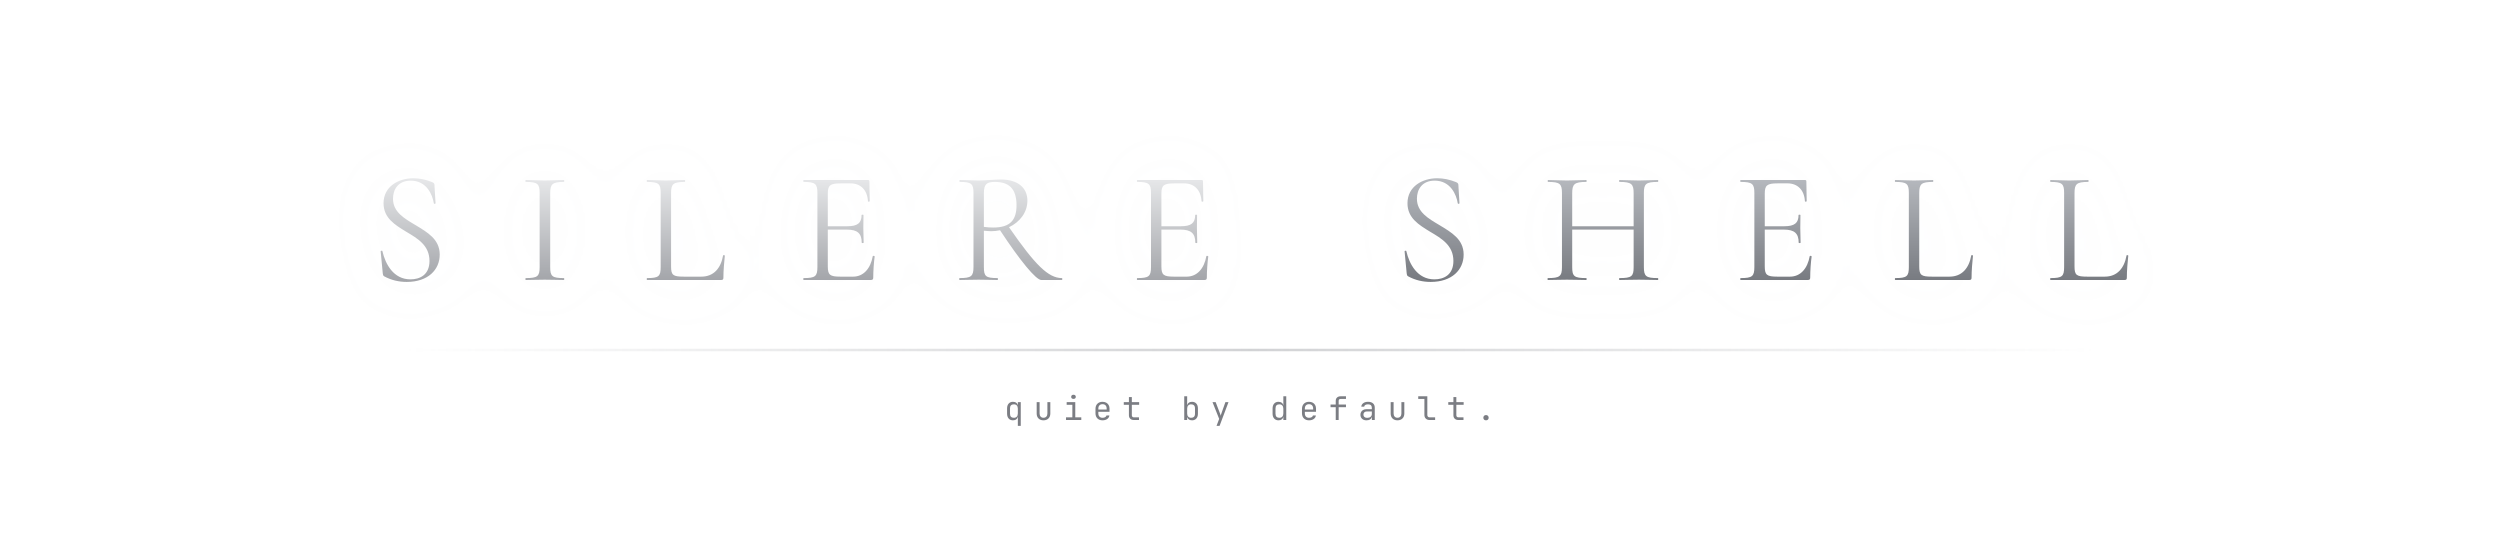
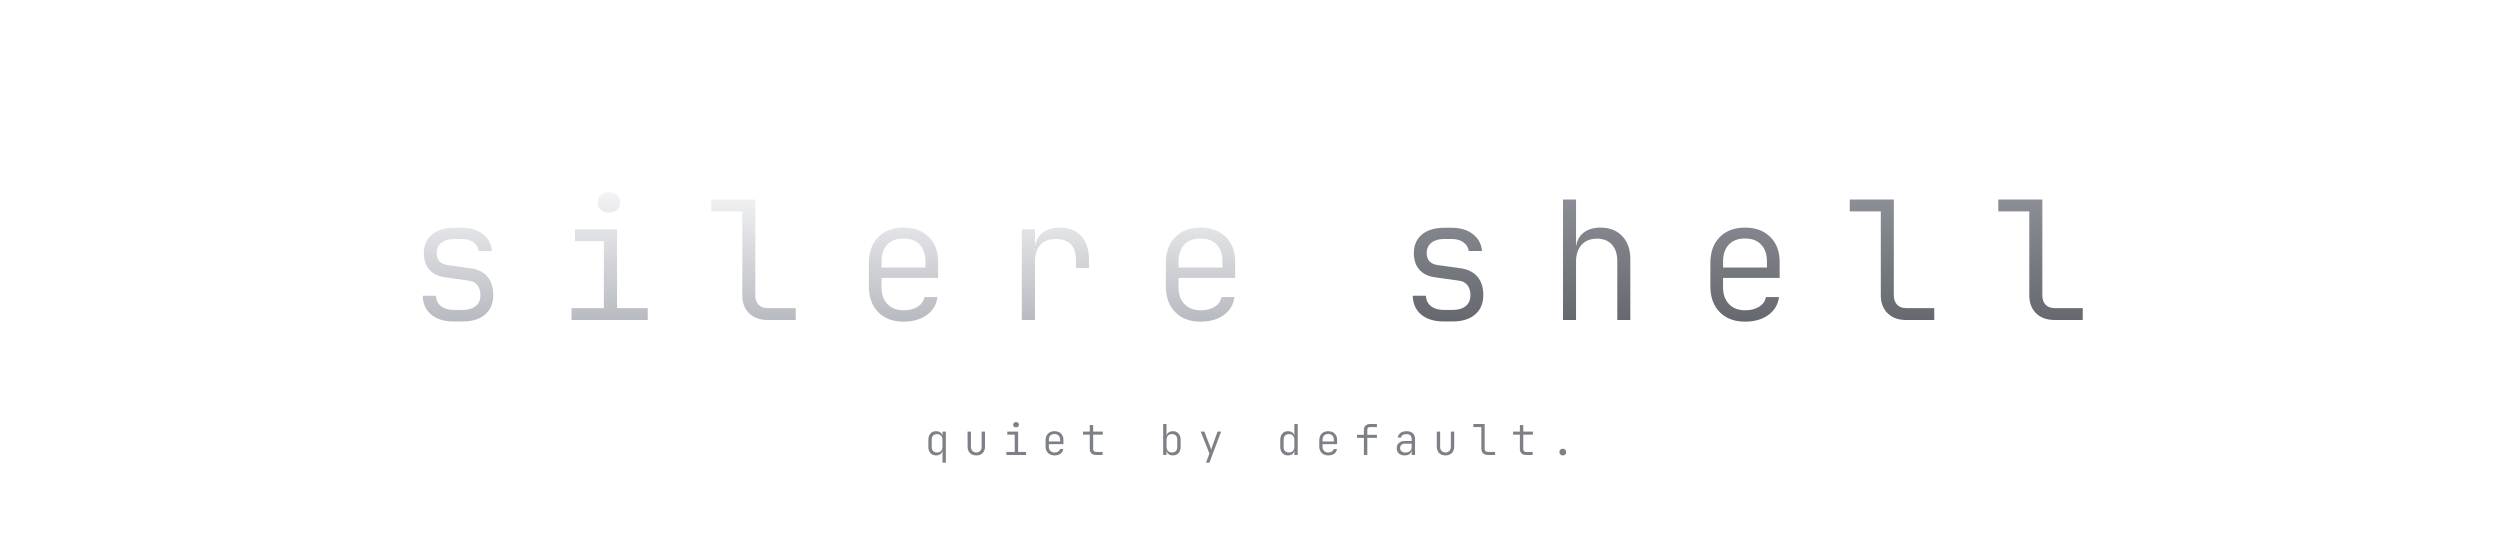
<svg xmlns="http://www.w3.org/2000/svg" width="1000" height="220" viewBox="0 0 1000 220" role="img" aria-label="silere shell — quiet by default.">
  <defs>
-     <linearGradient id="g-silere" x1="0" y1="62" x2="0" y2="118" gradientUnits="userSpaceOnUse">
-       <stop offset="0%" stop-color="#f6f7f8" />
-       <stop offset="100%" stop-color="#9a9ca1" />
+     <linearGradient id="g1" x1="0" y1="76.5" x2="0" y2="131.3" gradientUnits="userSpaceOnUse">
+       <stop offset="0" stop-color="#f3f4f6" />
+       <stop offset="1" stop-color="#b4b7bd" />
    </linearGradient>
-     <linearGradient id="g-shell" x1="0" y1="62" x2="0" y2="118" gradientUnits="userSpaceOnUse">
-       <stop offset="0%" stop-color="#c4c7cc" />
-       <stop offset="100%" stop-color="#6f7278" />
+     <linearGradient id="g2" x1="0" y1="76.5" x2="0" y2="131.3" gradientUnits="userSpaceOnUse">
+       <stop offset="0" stop-color="#8e9197" />
+       <stop offset="1" stop-color="#63666c" />
    </linearGradient>
-     <linearGradient id="g-div" x1="162" y1="0" x2="838" y2="0" gradientUnits="userSpaceOnUse">
-       <stop offset="0%" stop-color="#9a9ca1" stop-opacity="0" />
-       <stop offset="50%" stop-color="#9a9ca1" stop-opacity="0.45" />
-       <stop offset="100%" stop-color="#9a9ca1" stop-opacity="0" />
-     </linearGradient>
-     <filter id="f-bloom" x="-25%" y="-80%" width="150%" height="260%" color-interpolation-filters="sRGB">
-       <feGaussianBlur in="SourceGraphic" stdDeviation="13" />
-     </filter>
  </defs>
-   <style>
-     .backdrop { display: none; }
-     @media (prefers-color-scheme: light) {
-       .backdrop { display: block; }
-     }
-   </style>
-   <rect class="backdrop" x="116" y="46" width="768" height="140" rx="22" fill="#0e0e12" fill-opacity="0.92" />
-   <g filter="url(#f-bloom)" opacity="0.10" fill="#c4c7cc">
-     <path d="M157.2 79.488C157.2 75.776 159.248 72.256 164.304 72.256C170.64 72.256 173.008 77.888 173.52 81.28C173.584 81.664 174.224 81.6 174.224 81.28L173.776 73.92C173.776 73.472 173.52 73.088 172.816 72.832C170.32 71.808 167.696 71.296 165.328 71.296C159.44 71.296 153.424 74.56 153.424 81.28C153.424 87.232 157.968 89.92 162.448 92.672C167.12 95.424 171.792 98.176 171.792 104.384C171.792 109.952 167.952 111.744 164.176 111.744C157.392 111.744 154.128 105.6 152.976 100.48C152.912 100.16 152.208 100.224 152.272 100.608L153.104 109.312C153.168 109.888 153.232 110.272 153.68 110.528C156.624 112.128 159.632 112.768 162.704 112.768C171.216 112.768 175.888 107.904 175.888 101.824C175.888 95.68 170.96 92.928 166.224 90.048C161.68 87.36 157.2 84.8 157.2 79.488Z M220.08 77.312C220.08 73.664 220.912 72.768 225.52 72.768C225.776 72.768 225.776 72.0 225.52 72.0C223.536 72.0 220.976 72.192 217.904 72.192C215.024 72.192 212.4 72.0 210.352 72.0C210.096 72.0 210.096 72.768 210.352 72.768C215.024 72.768 215.856 73.536 215.856 77.184V106.816C215.856 110.528 215.024 111.232 210.352 111.232C210.096 111.232 210.096 112.0 210.352 112.0C212.4 112.0 215.024 111.872 217.904 111.872C220.976 111.872 223.472 112.0 225.52 112.0C225.776 112.0 225.776 111.232 225.52 111.232C220.848 111.232 220.08 110.528 220.08 106.816Z M268.432 77.248C268.432 73.6 269.264 72.768 273.872 72.768C274.128 72.768 274.128 72.0 273.872 72.0C271.888 72.0 269.264 72.192 266.32 72.192C263.504 72.192 260.88 72.0 258.832 72.0C258.64 72.0 258.64 72.768 258.832 72.768C263.504 72.768 264.272 73.536 264.272 77.184V106.816C264.272 110.528 263.504 111.232 258.832 111.232C258.64 111.232 258.64 112.0 258.832 112.0H288.4C289.168 112.0 289.36 111.744 289.36 111.04C289.36 108.288 289.68 104.64 289.936 102.272C289.936 102.016 289.232 101.952 289.232 102.208C288.336 107.264 285.52 110.656 280.528 110.656H273.552C269.2 110.656 268.432 110.08 268.432 106.56Z M349.104 102.464C348.208 107.52 345.328 110.656 341.232 110.656H336.112C331.952 110.656 331.12 109.952 331.12 106.56V91.84H338.736C343.024 91.84 344.688 93.376 344.688 97.088C344.688 97.28 345.456 97.28 345.456 97.088C345.456 94.912 345.328 93.184 345.328 91.2C345.328 89.6 345.392 88.576 345.392 86.016C345.392 85.824 344.624 85.824 344.624 86.016C344.624 89.216 343.024 90.496 338.928 90.496H331.12V77.504C331.12 74.112 332.016 73.344 336.304 73.344H340.208C344.24 73.344 346.928 75.968 347.184 80.512C347.248 80.768 347.888 80.704 347.888 80.448L347.76 72.576C347.76 72.192 347.632 72.0 347.184 72.0H321.456C321.264 72.0 321.264 72.768 321.456 72.768C326.128 72.768 326.96 73.536 326.96 77.184V106.816C326.96 110.528 326.128 111.232 321.456 111.232C321.264 111.232 321.264 112.0 321.456 112.0H348.272C349.04 112.0 349.296 111.744 349.296 111.04C349.296 108.352 349.552 104.832 349.872 102.592C349.872 102.336 349.168 102.208 349.104 102.464Z M424.784 111.232C419.344 111.232 414.096 106.048 403.6 90.88C407.952 88.832 410.96 84.928 410.96 80.256C410.96 75.2 407.248 71.808 400.4 71.808C398.032 71.808 394.064 72.192 391.44 72.192C388.624 72.192 386.0 72.0 383.952 72.0C383.696 72.0 383.696 72.768 383.952 72.768C388.624 72.768 389.392 73.536 389.392 77.184V106.816C389.392 110.528 388.496 111.232 383.824 111.232C383.632 111.232 383.632 112.0 383.824 112.0C385.936 112.0 388.624 111.872 391.44 111.872C394.448 111.872 396.88 112.0 398.992 112.0C399.248 112.0 399.248 111.232 398.992 111.232C394.256 111.232 393.552 110.528 393.552 106.816V92.288C394.384 92.352 395.6 92.48 396.432 92.48C397.648 92.48 398.864 92.352 400.016 92.096C408.144 104.448 414.416 112.0 416.528 112.0H424.784C424.976 112.0 424.976 111.232 424.784 111.232ZM393.552 77.312C393.552 73.472 394.832 72.768 397.968 72.768C403.28 72.768 406.608 75.136 406.608 82.112C406.608 87.936 404.176 91.008 397.328 91.008C396.24 91.008 394.768 90.944 393.552 90.752Z M482.544 102.464C481.648 107.52 478.768 110.656 474.672 110.656H469.552C465.392 110.656 464.56 109.952 464.56 106.56V91.84H472.176C476.464 91.84 478.128 93.376 478.128 97.088C478.128 97.28 478.896 97.28 478.896 97.088C478.896 94.912 478.768 93.184 478.768 91.2C478.768 89.6 478.832 88.576 478.832 86.016C478.832 85.824 478.064 85.824 478.064 86.016C478.064 89.216 476.464 90.496 472.368 90.496H464.56V77.504C464.56 74.112 465.456 73.344 469.744 73.344H473.648C477.68 73.344 480.368 75.968 480.624 80.512C480.688 80.768 481.328 80.704 481.328 80.448L481.2 72.576C481.2 72.192 481.072 72.0 480.624 72.0H454.896C454.704 72.0 454.704 72.768 454.896 72.768C459.568 72.768 460.4 73.536 460.4 77.184V106.816C460.4 110.528 459.568 111.232 454.896 111.232C454.704 111.232 454.704 112.0 454.896 112.0H481.712C482.48 112.0 482.736 111.744 482.736 111.04C482.736 108.352 482.992 104.832 483.312 102.592C483.312 102.336 482.608 102.208 482.544 102.464Z" />
-     <path d="M566.768 79.488C566.768 75.776 568.816 72.256 573.872 72.256C580.208 72.256 582.576 77.888 583.088 81.28C583.152 81.664 583.792 81.6 583.792 81.28L583.344 73.92C583.344 73.472 583.088 73.088 582.384 72.832C579.888 71.808 577.264 71.296 574.896 71.296C569.008 71.296 562.992 74.56 562.992 81.28C562.992 87.232 567.536 89.92 572.016 92.672C576.688 95.424 581.36 98.176 581.36 104.384C581.36 109.952 577.52 111.744 573.744 111.744C566.96 111.744 563.696 105.6 562.544 100.48C562.48 100.16 561.776 100.224 561.84 100.608L562.672 109.312C562.736 109.888 562.8 110.272 563.248 110.528C566.192 112.128 569.2 112.768 572.272 112.768C580.784 112.768 585.456 107.904 585.456 101.824C585.456 95.68 580.528 92.928 575.792 90.048C571.248 87.36 566.768 84.8 566.768 79.488Z M663.12 111.232C658.384 111.232 657.552 110.528 657.552 106.816V77.184C657.552 73.536 658.384 72.768 663.12 72.768C663.376 72.768 663.376 72.0 663.12 72.0C661.136 72.0 658.384 72.192 655.568 72.192C652.368 72.192 649.872 72.0 647.824 72.0C647.568 72.0 647.568 72.768 647.824 72.768C652.688 72.768 653.456 73.664 653.456 77.312V90.496H628.88V77.312C628.88 73.664 629.712 72.768 634.512 72.768C634.704 72.768 634.704 72.0 634.512 72.0C632.464 72.0 629.904 72.192 626.768 72.192C623.952 72.192 621.328 72.0 619.216 72.0C619.024 72.0 619.024 72.768 619.216 72.768C623.952 72.768 624.784 73.536 624.784 77.184V106.816C624.784 110.528 623.888 111.232 619.152 111.232C618.96 111.232 618.96 112.0 619.152 112.0C621.2 112.0 623.952 111.872 626.768 111.872C629.904 111.872 632.4 112.0 634.512 112.0C634.704 112.0 634.704 111.232 634.512 111.232C629.648 111.232 628.88 110.528 628.88 106.816V91.84H653.456V106.816C653.456 110.528 652.688 111.232 647.824 111.232C647.568 111.232 647.568 112.0 647.824 112.0C649.872 112.0 652.368 111.872 655.568 111.872C658.384 111.872 661.136 112.0 663.12 112.0C663.376 112.0 663.376 111.232 663.12 111.232Z M723.888 102.464C722.992 107.52 720.112 110.656 716.016 110.656H710.896C706.736 110.656 705.904 109.952 705.904 106.56V91.84H713.52C717.808 91.84 719.472 93.376 719.472 97.088C719.472 97.28 720.24 97.28 720.24 97.088C720.24 94.912 720.112 93.184 720.112 91.2C720.112 89.6 720.176 88.576 720.176 86.016C720.176 85.824 719.408 85.824 719.408 86.016C719.408 89.216 717.808 90.496 713.712 90.496H705.904V77.504C705.904 74.112 706.8 73.344 711.088 73.344H714.992C719.024 73.344 721.712 75.968 721.968 80.512C722.032 80.768 722.672 80.704 722.672 80.448L722.544 72.576C722.544 72.192 722.416 72.0 721.968 72.0H696.24C696.048 72.0 696.048 72.768 696.24 72.768C700.912 72.768 701.744 73.536 701.744 77.184V106.816C701.744 110.528 700.912 111.232 696.24 111.232C696.048 111.232 696.048 112.0 696.24 112.0H723.056C723.824 112.0 724.08 111.744 724.08 111.04C724.08 108.352 724.336 104.832 724.656 102.592C724.656 102.336 723.952 102.208 723.888 102.464Z M767.696 77.248C767.696 73.6 768.528 72.768 773.136 72.768C773.392 72.768 773.392 72.0 773.136 72.0C771.152 72.0 768.528 72.192 765.584 72.192C762.768 72.192 760.144 72.0 758.096 72.0C757.904 72.0 757.904 72.768 758.096 72.768C762.768 72.768 763.536 73.536 763.536 77.184V106.816C763.536 110.528 762.768 111.232 758.096 111.232C757.904 111.232 757.904 112.0 758.096 112.0H787.664C788.432 112.0 788.624 111.744 788.624 111.04C788.624 108.288 788.944 104.64 789.2 102.272C789.2 102.016 788.496 101.952 788.496 102.208C787.6 107.264 784.784 110.656 779.792 110.656H772.816C768.464 110.656 767.696 110.08 767.696 106.56Z M829.808 77.248C829.808 73.6 830.64 72.768 835.248 72.768C835.504 72.768 835.504 72.0 835.248 72.0C833.264 72.0 830.64 72.192 827.696 72.192C824.88 72.192 822.256 72.0 820.208 72.0C820.016 72.0 820.016 72.768 820.208 72.768C824.88 72.768 825.648 73.536 825.648 77.184V106.816C825.648 110.528 824.88 111.232 820.208 111.232C820.016 111.232 820.016 112.0 820.208 112.0H849.776C850.544 112.0 850.736 111.744 850.736 111.04C850.736 108.288 851.056 104.64 851.312 102.272C851.312 102.016 850.608 101.952 850.608 102.208C849.712 107.264 846.896 110.656 841.904 110.656H834.928C830.576 110.656 829.808 110.08 829.808 106.56Z" />
-   </g>
-   <path fill="url(#g-silere)" d="M157.2 79.488C157.2 75.776 159.248 72.256 164.304 72.256C170.64 72.256 173.008 77.888 173.52 81.28C173.584 81.664 174.224 81.6 174.224 81.28L173.776 73.92C173.776 73.472 173.52 73.088 172.816 72.832C170.32 71.808 167.696 71.296 165.328 71.296C159.44 71.296 153.424 74.56 153.424 81.28C153.424 87.232 157.968 89.92 162.448 92.672C167.12 95.424 171.792 98.176 171.792 104.384C171.792 109.952 167.952 111.744 164.176 111.744C157.392 111.744 154.128 105.6 152.976 100.48C152.912 100.16 152.208 100.224 152.272 100.608L153.104 109.312C153.168 109.888 153.232 110.272 153.68 110.528C156.624 112.128 159.632 112.768 162.704 112.768C171.216 112.768 175.888 107.904 175.888 101.824C175.888 95.68 170.96 92.928 166.224 90.048C161.68 87.36 157.2 84.8 157.2 79.488Z M220.08 77.312C220.08 73.664 220.912 72.768 225.52 72.768C225.776 72.768 225.776 72.0 225.52 72.0C223.536 72.0 220.976 72.192 217.904 72.192C215.024 72.192 212.4 72.0 210.352 72.0C210.096 72.0 210.096 72.768 210.352 72.768C215.024 72.768 215.856 73.536 215.856 77.184V106.816C215.856 110.528 215.024 111.232 210.352 111.232C210.096 111.232 210.096 112.0 210.352 112.0C212.4 112.0 215.024 111.872 217.904 111.872C220.976 111.872 223.472 112.0 225.52 112.0C225.776 112.0 225.776 111.232 225.52 111.232C220.848 111.232 220.08 110.528 220.08 106.816Z M268.432 77.248C268.432 73.6 269.264 72.768 273.872 72.768C274.128 72.768 274.128 72.0 273.872 72.0C271.888 72.0 269.264 72.192 266.32 72.192C263.504 72.192 260.88 72.0 258.832 72.0C258.64 72.0 258.64 72.768 258.832 72.768C263.504 72.768 264.272 73.536 264.272 77.184V106.816C264.272 110.528 263.504 111.232 258.832 111.232C258.64 111.232 258.64 112.0 258.832 112.0H288.4C289.168 112.0 289.36 111.744 289.36 111.04C289.36 108.288 289.68 104.64 289.936 102.272C289.936 102.016 289.232 101.952 289.232 102.208C288.336 107.264 285.52 110.656 280.528 110.656H273.552C269.2 110.656 268.432 110.08 268.432 106.56Z M349.104 102.464C348.208 107.52 345.328 110.656 341.232 110.656H336.112C331.952 110.656 331.12 109.952 331.12 106.56V91.84H338.736C343.024 91.84 344.688 93.376 344.688 97.088C344.688 97.28 345.456 97.28 345.456 97.088C345.456 94.912 345.328 93.184 345.328 91.2C345.328 89.6 345.392 88.576 345.392 86.016C345.392 85.824 344.624 85.824 344.624 86.016C344.624 89.216 343.024 90.496 338.928 90.496H331.12V77.504C331.12 74.112 332.016 73.344 336.304 73.344H340.208C344.24 73.344 346.928 75.968 347.184 80.512C347.248 80.768 347.888 80.704 347.888 80.448L347.76 72.576C347.76 72.192 347.632 72.0 347.184 72.0H321.456C321.264 72.0 321.264 72.768 321.456 72.768C326.128 72.768 326.96 73.536 326.96 77.184V106.816C326.96 110.528 326.128 111.232 321.456 111.232C321.264 111.232 321.264 112.0 321.456 112.0H348.272C349.04 112.0 349.296 111.744 349.296 111.04C349.296 108.352 349.552 104.832 349.872 102.592C349.872 102.336 349.168 102.208 349.104 102.464Z M424.784 111.232C419.344 111.232 414.096 106.048 403.6 90.88C407.952 88.832 410.96 84.928 410.96 80.256C410.96 75.2 407.248 71.808 400.4 71.808C398.032 71.808 394.064 72.192 391.44 72.192C388.624 72.192 386.0 72.0 383.952 72.0C383.696 72.0 383.696 72.768 383.952 72.768C388.624 72.768 389.392 73.536 389.392 77.184V106.816C389.392 110.528 388.496 111.232 383.824 111.232C383.632 111.232 383.632 112.0 383.824 112.0C385.936 112.0 388.624 111.872 391.44 111.872C394.448 111.872 396.88 112.0 398.992 112.0C399.248 112.0 399.248 111.232 398.992 111.232C394.256 111.232 393.552 110.528 393.552 106.816V92.288C394.384 92.352 395.6 92.48 396.432 92.48C397.648 92.48 398.864 92.352 400.016 92.096C408.144 104.448 414.416 112.0 416.528 112.0H424.784C424.976 112.0 424.976 111.232 424.784 111.232ZM393.552 77.312C393.552 73.472 394.832 72.768 397.968 72.768C403.28 72.768 406.608 75.136 406.608 82.112C406.608 87.936 404.176 91.008 397.328 91.008C396.24 91.008 394.768 90.944 393.552 90.752Z M482.544 102.464C481.648 107.52 478.768 110.656 474.672 110.656H469.552C465.392 110.656 464.56 109.952 464.56 106.56V91.84H472.176C476.464 91.84 478.128 93.376 478.128 97.088C478.128 97.28 478.896 97.28 478.896 97.088C478.896 94.912 478.768 93.184 478.768 91.2C478.768 89.6 478.832 88.576 478.832 86.016C478.832 85.824 478.064 85.824 478.064 86.016C478.064 89.216 476.464 90.496 472.368 90.496H464.56V77.504C464.56 74.112 465.456 73.344 469.744 73.344H473.648C477.68 73.344 480.368 75.968 480.624 80.512C480.688 80.768 481.328 80.704 481.328 80.448L481.2 72.576C481.2 72.192 481.072 72.0 480.624 72.0H454.896C454.704 72.0 454.704 72.768 454.896 72.768C459.568 72.768 460.4 73.536 460.4 77.184V106.816C460.4 110.528 459.568 111.232 454.896 111.232C454.704 111.232 454.704 112.0 454.896 112.0H481.712C482.48 112.0 482.736 111.744 482.736 111.04C482.736 108.352 482.992 104.832 483.312 102.592C483.312 102.336 482.608 102.208 482.544 102.464Z" />
-   <path fill="url(#g-shell)" d="M566.768 79.488C566.768 75.776 568.816 72.256 573.872 72.256C580.208 72.256 582.576 77.888 583.088 81.28C583.152 81.664 583.792 81.6 583.792 81.28L583.344 73.92C583.344 73.472 583.088 73.088 582.384 72.832C579.888 71.808 577.264 71.296 574.896 71.296C569.008 71.296 562.992 74.56 562.992 81.28C562.992 87.232 567.536 89.92 572.016 92.672C576.688 95.424 581.36 98.176 581.36 104.384C581.36 109.952 577.52 111.744 573.744 111.744C566.96 111.744 563.696 105.6 562.544 100.48C562.48 100.16 561.776 100.224 561.84 100.608L562.672 109.312C562.736 109.888 562.8 110.272 563.248 110.528C566.192 112.128 569.2 112.768 572.272 112.768C580.784 112.768 585.456 107.904 585.456 101.824C585.456 95.68 580.528 92.928 575.792 90.048C571.248 87.36 566.768 84.8 566.768 79.488Z M663.12 111.232C658.384 111.232 657.552 110.528 657.552 106.816V77.184C657.552 73.536 658.384 72.768 663.12 72.768C663.376 72.768 663.376 72.0 663.12 72.0C661.136 72.0 658.384 72.192 655.568 72.192C652.368 72.192 649.872 72.0 647.824 72.0C647.568 72.0 647.568 72.768 647.824 72.768C652.688 72.768 653.456 73.664 653.456 77.312V90.496H628.88V77.312C628.88 73.664 629.712 72.768 634.512 72.768C634.704 72.768 634.704 72.0 634.512 72.0C632.464 72.0 629.904 72.192 626.768 72.192C623.952 72.192 621.328 72.0 619.216 72.0C619.024 72.0 619.024 72.768 619.216 72.768C623.952 72.768 624.784 73.536 624.784 77.184V106.816C624.784 110.528 623.888 111.232 619.152 111.232C618.96 111.232 618.96 112.0 619.152 112.0C621.2 112.0 623.952 111.872 626.768 111.872C629.904 111.872 632.4 112.0 634.512 112.0C634.704 112.0 634.704 111.232 634.512 111.232C629.648 111.232 628.88 110.528 628.88 106.816V91.84H653.456V106.816C653.456 110.528 652.688 111.232 647.824 111.232C647.568 111.232 647.568 112.0 647.824 112.0C649.872 112.0 652.368 111.872 655.568 111.872C658.384 111.872 661.136 112.0 663.12 112.0C663.376 112.0 663.376 111.232 663.12 111.232Z M723.888 102.464C722.992 107.52 720.112 110.656 716.016 110.656H710.896C706.736 110.656 705.904 109.952 705.904 106.56V91.84H713.52C717.808 91.84 719.472 93.376 719.472 97.088C719.472 97.28 720.24 97.28 720.24 97.088C720.24 94.912 720.112 93.184 720.112 91.2C720.112 89.6 720.176 88.576 720.176 86.016C720.176 85.824 719.408 85.824 719.408 86.016C719.408 89.216 717.808 90.496 713.712 90.496H705.904V77.504C705.904 74.112 706.8 73.344 711.088 73.344H714.992C719.024 73.344 721.712 75.968 721.968 80.512C722.032 80.768 722.672 80.704 722.672 80.448L722.544 72.576C722.544 72.192 722.416 72.0 721.968 72.0H696.24C696.048 72.0 696.048 72.768 696.24 72.768C700.912 72.768 701.744 73.536 701.744 77.184V106.816C701.744 110.528 700.912 111.232 696.24 111.232C696.048 111.232 696.048 112.0 696.24 112.0H723.056C723.824 112.0 724.08 111.744 724.08 111.04C724.08 108.352 724.336 104.832 724.656 102.592C724.656 102.336 723.952 102.208 723.888 102.464Z M767.696 77.248C767.696 73.6 768.528 72.768 773.136 72.768C773.392 72.768 773.392 72.0 773.136 72.0C771.152 72.0 768.528 72.192 765.584 72.192C762.768 72.192 760.144 72.0 758.096 72.0C757.904 72.0 757.904 72.768 758.096 72.768C762.768 72.768 763.536 73.536 763.536 77.184V106.816C763.536 110.528 762.768 111.232 758.096 111.232C757.904 111.232 757.904 112.0 758.096 112.0H787.664C788.432 112.0 788.624 111.744 788.624 111.04C788.624 108.288 788.944 104.64 789.2 102.272C789.2 102.016 788.496 101.952 788.496 102.208C787.6 107.264 784.784 110.656 779.792 110.656H772.816C768.464 110.656 767.696 110.08 767.696 106.56Z M829.808 77.248C829.808 73.6 830.64 72.768 835.248 72.768C835.504 72.768 835.504 72.0 835.248 72.0C833.264 72.0 830.64 72.192 827.696 72.192C824.88 72.192 822.256 72.0 820.208 72.0C820.016 72.0 820.016 72.768 820.208 72.768C824.88 72.768 825.648 73.536 825.648 77.184V106.816C825.648 110.528 824.88 111.232 820.208 111.232C820.016 111.232 820.016 112.0 820.208 112.0H849.776C850.544 112.0 850.736 111.744 850.736 111.04C850.736 108.288 851.056 104.64 851.312 102.272C851.312 102.016 850.608 101.952 850.608 102.208C849.712 107.264 846.896 110.656 841.904 110.656H834.928C830.576 110.656 829.808 110.08 829.808 106.56Z" />
-   <line x1="162" y1="140" x2="838" y2="140" stroke="url(#g-div)" stroke-width="1" />
-   <path fill="#7b7d83" d="M407.134 170.34V168.26L407.16 166.635H407.121Q407.03 167.324 406.51 167.727Q405.99 168.13 405.184 168.13Q404.105 168.13 403.468 167.415Q402.831 166.7 402.831 165.465V163.372Q402.831 162.137 403.474 161.428Q404.118 160.72 405.184 160.72Q405.99 160.72 406.51 161.117Q407.03 161.513 407.121 162.215H407.134V160.85H408.304V170.34ZM405.574 167.116Q406.302 167.116 406.718 166.661Q407.134 166.206 407.134 165.4V163.45Q407.134 162.644 406.718 162.189Q406.302 161.734 405.574 161.734Q404.833 161.734 404.417 162.111Q404.001 162.488 404.001 163.32V165.53Q404.001 166.362 404.417 166.739Q404.833 167.116 405.574 167.116Z M417.387 168.13Q416.152 168.13 415.411 167.395Q414.67 166.661 414.67 165.4V160.85H415.84V165.4Q415.84 166.18 416.256 166.642Q416.672 167.103 417.387 167.103Q418.115 167.103 418.538 166.642Q418.96 166.18 418.96 165.4V160.85H420.13V165.4Q420.13 166.661 419.376 167.395Q418.622 168.13 417.387 168.13Z M426.405 168.0V166.934H428.94V161.916H426.665V160.85H430.11V166.934H432.515V168.0ZM429.395 159.563Q428.966 159.563 428.719 159.342Q428.472 159.121 428.472 158.744Q428.472 158.354 428.719 158.127Q428.966 157.899 429.395 157.899Q429.824 157.899 430.071 158.127Q430.318 158.354 430.318 158.744Q430.318 159.121 430.071 159.342Q429.824 159.563 429.395 159.563Z M441.0 168.13Q439.739 168.13 438.966 167.37Q438.192 166.609 438.192 165.27V163.58Q438.192 162.241 438.966 161.481Q439.739 160.72 441.0 160.72Q441.845 160.72 442.476 161.058Q443.106 161.396 443.457 162.007Q443.808 162.618 443.808 163.45V164.724H439.336V165.4Q439.336 166.193 439.791 166.655Q440.246 167.116 441.0 167.116Q441.65 167.116 442.072 166.863Q442.495 166.609 442.586 166.18H443.756Q443.639 167.077 442.885 167.603Q442.131 168.13 441.0 168.13ZM439.336 163.814H442.664V163.45Q442.664 162.605 442.229 162.143Q441.793 161.682 441.0 161.682Q440.207 161.682 439.772 162.143Q439.336 162.605 439.336 163.45Z M453.515 168.0Q452.631 168.0 452.098 167.487Q451.565 166.973 451.565 166.115V161.916H449.511V160.85H451.565V158.835H452.735V160.85H455.66V161.916H452.735V166.115Q452.735 166.479 452.95 166.707Q453.164 166.934 453.515 166.934H455.595V168.0Z M476.816 168.13Q476.01 168.13 475.49 167.733Q474.97 167.337 474.879 166.635H474.866V168.0H473.696V158.51H474.866V160.59L474.84 162.215H474.853Q474.957 161.526 475.484 161.123Q476.01 160.72 476.816 160.72Q477.895 160.72 478.532 161.435Q479.169 162.15 479.169 163.385V165.478Q479.169 166.7 478.532 167.415Q477.895 168.13 476.816 168.13ZM476.426 167.116Q477.167 167.116 477.583 166.726Q477.999 166.336 477.999 165.465V163.385Q477.999 162.501 477.583 162.118Q477.167 161.734 476.426 161.734Q475.711 161.734 475.289 162.189Q474.866 162.644 474.866 163.45V165.4Q474.866 166.206 475.289 166.661Q475.711 167.116 476.426 167.116Z M486.614 170.34 487.667 167.558 485.002 160.85H486.263L487.953 165.27Q488.057 165.53 488.148 165.816Q488.239 166.102 488.278 166.31Q488.317 166.102 488.408 165.816Q488.499 165.53 488.59 165.27L490.163 160.85H491.398L487.836 170.34Z M511.384 168.13Q510.318 168.13 509.675 167.415Q509.031 166.7 509.031 165.478V163.385Q509.031 162.15 509.668 161.435Q510.305 160.72 511.384 160.72Q512.19 160.72 512.716 161.123Q513.243 161.526 513.347 162.215H513.36L513.334 160.59V158.51H514.504V168.0H513.334V166.635H513.321Q513.23 167.337 512.71 167.733Q512.19 168.13 511.384 168.13ZM511.774 167.116Q512.502 167.116 512.918 166.661Q513.334 166.206 513.334 165.4V163.45Q513.334 162.644 512.918 162.189Q512.502 161.734 511.774 161.734Q511.033 161.734 510.617 162.118Q510.201 162.501 510.201 163.385V165.465Q510.201 166.336 510.617 166.726Q511.033 167.116 511.774 167.116Z M523.6 168.13Q522.339 168.13 521.566 167.37Q520.792 166.609 520.792 165.27V163.58Q520.792 162.241 521.566 161.481Q522.339 160.72 523.6 160.72Q524.445 160.72 525.076 161.058Q525.706 161.396 526.057 162.007Q526.408 162.618 526.408 163.45V164.724H521.936V165.4Q521.936 166.193 522.391 166.655Q522.846 167.116 523.6 167.116Q524.25 167.116 524.673 166.863Q525.095 166.609 525.186 166.18H526.356Q526.239 167.077 525.485 167.603Q524.731 168.13 523.6 168.13ZM521.936 163.814H525.264V163.45Q525.264 162.605 524.829 162.143Q524.393 161.682 523.6 161.682Q522.807 161.682 522.371 162.143Q521.936 162.605 521.936 163.45Z M534.295 168.0V162.891H532.215V161.825H534.295V160.33Q534.295 159.485 534.828 158.998Q535.361 158.51 536.297 158.51H538.39V159.576H536.297Q535.465 159.576 535.465 160.33V161.825H538.39V162.891H535.465V168.0Z M546.576 168.13Q545.471 168.13 544.821 167.512Q544.171 166.895 544.171 165.894Q544.171 165.231 544.47 164.737Q544.769 164.243 545.302 163.964Q545.835 163.684 546.524 163.684H548.734V163.125Q548.734 161.734 547.213 161.734Q546.537 161.734 546.121 161.981Q545.705 162.228 545.679 162.67H544.509Q544.574 161.825 545.295 161.272Q546.017 160.72 547.213 160.72Q548.513 160.72 549.208 161.344Q549.904 161.968 549.904 163.086V168.0H548.747V166.7H548.721Q548.617 167.363 548.058 167.746Q547.499 168.13 546.576 168.13ZM546.862 167.142Q547.72 167.142 548.227 166.726Q548.734 166.31 548.734 165.595V164.594H546.654Q546.082 164.594 545.725 164.938Q545.367 165.283 545.367 165.855Q545.367 166.453 545.764 166.798Q546.16 167.142 546.862 167.142Z M558.987 168.13Q557.752 168.13 557.011 167.395Q556.27 166.661 556.27 165.4V160.85H557.44V165.4Q557.44 166.18 557.856 166.642Q558.272 167.103 558.987 167.103Q559.715 167.103 560.137 166.642Q560.56 166.18 560.56 165.4V160.85H561.73V165.4Q561.73 166.661 560.976 167.395Q560.222 168.13 558.987 168.13Z M571.84 168.0Q570.891 168.0 570.325 167.447Q569.76 166.895 569.76 165.985V159.576H567.29V158.51H570.93V165.985Q570.93 166.427 571.177 166.68Q571.424 166.934 571.84 166.934H574.05V168.0Z M583.315 168.0Q582.431 168.0 581.898 167.487Q581.365 166.973 581.365 166.115V161.916H579.311V160.85H581.365V158.835H582.535V160.85H585.46V161.916H582.535V166.115Q582.535 166.479 582.749 166.707Q582.964 166.934 583.315 166.934H585.395V168.0Z M594.4 168.13Q593.919 168.13 593.626 167.844Q593.334 167.558 593.334 167.103Q593.334 166.622 593.626 166.323Q593.919 166.024 594.4 166.024Q594.881 166.024 595.173 166.323Q595.466 166.622 595.466 167.103Q595.466 167.558 595.173 167.844Q594.881 168.13 594.4 168.13Z" />
+   <path fill="url(#g1)" d="M181.616 128.594Q175.808 128.594 172.508 125.855Q169.208 123.116 169.076 118.298H174.356Q174.488 120.938 176.402 122.456Q178.316 123.974 181.616 123.974H184.982Q188.414 123.974 190.295 122.423Q192.176 120.872 192.176 118.1Q192.176 115.592 190.955 114.041Q189.734 112.49 187.358 112.226L177.854 110.906Q173.894 110.312 171.716 107.837Q169.538 105.362 169.538 101.204Q169.538 96.518 172.772 93.812Q176.006 91.106 181.616 91.106H184.718Q189.932 91.106 193.199 93.68Q196.466 96.254 196.796 100.412H191.516Q191.252 98.366 189.437 96.98Q187.622 95.594 184.718 95.594H181.616Q178.382 95.594 176.534 97.112Q174.686 98.63 174.686 101.204Q174.686 105.428 179.108 106.022L188.084 107.276Q192.572 107.87 194.948 110.642Q197.324 113.414 197.324 117.968Q197.324 122.984 194.057 125.789Q190.79 128.594 184.982 128.594Z M228.608 128.0V123.248H241.544V96.452H229.994V91.7H246.824V123.248H259.1V128.0ZM243.59 85.034Q241.544 85.034 240.323 83.978Q239.102 82.922 239.102 81.074Q239.102 79.16 240.323 78.038Q241.544 76.916 243.59 76.916Q245.636 76.916 246.857 78.038Q248.078 79.16 248.078 81.074Q248.078 82.922 246.857 83.978Q245.636 85.034 243.59 85.034Z M307.082 128.0Q302.396 128.0 299.657 125.327Q296.918 122.654 296.918 118.1V84.572H284.51V79.82H302.132V118.1Q302.132 120.542 303.452 121.895Q304.772 123.248 307.082 123.248H318.302V128.0Z M361.4 128.66Q355.064 128.66 351.302 124.865Q347.54 121.07 347.54 114.47V105.23Q347.54 98.63 351.302 94.835Q355.064 91.04 361.4 91.04Q367.736 91.04 371.498 94.769Q375.26 98.498 375.26 104.702V111.17H352.622V114.998Q352.622 119.156 354.998 121.631Q357.374 124.106 361.4 124.106Q364.832 124.106 367.076 122.687Q369.32 121.268 369.782 118.826H374.996Q374.402 123.38 370.706 126.02Q367.01 128.66 361.4 128.66ZM352.622 107.012H370.178V104.702Q370.178 100.28 367.868 97.838Q365.558 95.396 361.4 95.396Q357.242 95.396 354.932 97.838Q352.622 100.28 352.622 104.702Z M408.722 128.0V91.7H414.002V98.432Q414.596 95.0 417.137 93.02Q419.678 91.04 423.77 91.04Q429.512 91.04 432.548 94.439Q435.584 97.838 435.584 104.042V107.21H430.37V104.042Q430.37 95.594 422.252 95.594Q418.226 95.594 416.114 97.97Q414.002 100.346 414.002 104.702V128.0Z M480.2 128.66Q473.864 128.66 470.102 124.865Q466.34 121.07 466.34 114.47V105.23Q466.34 98.63 470.102 94.835Q473.864 91.04 480.2 91.04Q486.536 91.04 490.298 94.769Q494.06 98.498 494.06 104.702V111.17H471.422V114.998Q471.422 119.156 473.798 121.631Q476.174 124.106 480.2 124.106Q483.632 124.106 485.876 122.687Q488.12 121.268 488.582 118.826H493.796Q493.202 123.38 489.506 126.02Q485.81 128.66 480.2 128.66ZM471.422 107.012H488.978V104.702Q488.978 100.28 486.668 97.838Q484.358 95.396 480.2 95.396Q476.042 95.396 473.732 97.838Q471.422 100.28 471.422 104.702Z" />
+   <path fill="url(#g2)" d="M577.616 128.594Q571.808 128.594 568.508 125.855Q565.208 123.116 565.076 118.298H570.356Q570.488 120.938 572.402 122.456Q574.316 123.974 577.616 123.974H580.982Q584.414 123.974 586.295 122.423Q588.176 120.872 588.176 118.1Q588.176 115.592 586.955 114.041Q585.734 112.49 583.358 112.226L573.854 110.906Q569.894 110.312 567.716 107.837Q565.538 105.362 565.538 101.204Q565.538 96.518 568.772 93.812Q572.006 91.106 577.616 91.106H580.718Q585.932 91.106 589.199 93.68Q592.466 96.254 592.796 100.412H587.516Q587.252 98.366 585.437 96.98Q583.622 95.594 580.718 95.594H577.616Q574.382 95.594 572.534 97.112Q570.686 98.63 570.686 101.204Q570.686 105.428 575.108 106.022L584.084 107.276Q588.572 107.87 590.948 110.642Q593.324 113.414 593.324 117.968Q593.324 122.984 590.057 125.789Q586.79 128.594 580.982 128.594Z M625.202 128.0V79.82H630.416V98.366H630.482Q631.01 94.868 633.584 92.954Q636.158 91.04 640.25 91.04Q645.662 91.04 648.896 94.439Q652.13 97.838 652.13 103.646V128.0H646.916V104.504Q646.916 100.148 644.738 97.805Q642.56 95.462 638.798 95.462Q634.904 95.462 632.66 97.904Q630.416 100.346 630.416 104.702V128.0Z M698 128.66Q691.664 128.66 687.902 124.865Q684.14 121.07 684.14 114.47V105.23Q684.14 98.63 687.902 94.835Q691.664 91.04 698 91.04Q704.336 91.04 708.098 94.769Q711.86 98.498 711.86 104.702V111.17H689.222V114.998Q689.222 119.156 691.598 121.631Q693.974 124.106 698 124.106Q701.432 124.106 703.676 122.687Q705.92 121.268 706.382 118.826H711.596Q711.002 123.38 707.306 126.02Q703.61 128.66 698 128.66ZM689.222 107.012H706.778V104.702Q706.778 100.28 704.468 97.838Q702.158 95.396 698 95.396Q693.842 95.396 691.532 97.838Q689.222 100.28 689.222 104.702Z M762.482 128.0Q757.796 128.0 755.057 125.327Q752.318 122.654 752.318 118.1V84.572H739.91V79.82H757.532V118.1Q757.532 120.542 758.852 121.895Q760.172 123.248 762.482 123.248H773.702V128.0Z M821.882 128.0Q817.196 128.0 814.457 125.327Q811.718 122.654 811.718 118.1V84.572H799.31V79.82H816.932V118.1Q816.932 120.542 818.252 121.895Q819.572 123.248 821.882 123.248H833.102V128.0Z" />
+   <path fill="#7d8086" d="M376.988 185.06V182.391L377.005 180.351H376.971Q376.801 181.201 376.113 181.685Q375.424 182.17 374.421 182.17Q373.01 182.17 372.177 181.235Q371.344 180.3 371.344 178.702V175.931Q371.344 174.333 372.186 173.406Q373.027 172.48 374.421 172.48Q375.441 172.48 376.121 172.964Q376.801 173.449 376.971 174.299H376.988V172.65H378.331V185.06ZM374.846 180.997Q375.849 180.997 376.419 180.377Q376.988 179.756 376.988 178.651V175.999Q376.988 174.894 376.41 174.274Q375.832 173.653 374.846 173.653Q373.826 173.653 373.257 174.197Q372.687 174.741 372.687 175.88V178.77Q372.687 179.892 373.257 180.445Q373.826 180.997 374.846 180.997Z M390.503 182.17Q388.905 182.17 387.97 181.218Q387.035 180.266 387.035 178.634V172.65H388.378V178.634Q388.378 179.722 388.948 180.351Q389.517 180.98 390.503 180.98Q391.506 180.98 392.084 180.351Q392.662 179.722 392.662 178.634V172.65H394.005V178.634Q394.005 180.266 393.053 181.218Q392.101 182.17 390.503 182.17Z M402.556 182.0V180.776H405.888V173.874H402.913V172.65H407.248V180.776H410.41V182.0ZM406.415 170.933Q405.888 170.933 405.574 170.661Q405.259 170.389 405.259 169.913Q405.259 169.42 405.574 169.131Q405.888 168.842 406.415 168.842Q406.942 168.842 407.257 169.131Q407.571 169.42 407.571 169.913Q407.571 170.389 407.257 170.661Q406.942 170.933 406.415 170.933Z M421.8 182.17Q420.168 182.17 419.199 181.192Q418.23 180.215 418.23 178.515V176.135Q418.23 174.435 419.199 173.457Q420.168 172.48 421.8 172.48Q423.432 172.48 424.401 173.44Q425.37 174.401 425.37 175.999V177.665H419.539V178.651Q419.539 179.722 420.151 180.36Q420.763 180.997 421.8 180.997Q422.684 180.997 423.262 180.632Q423.84 180.266 423.959 179.637H425.302Q425.149 180.81 424.197 181.49Q423.245 182.17 421.8 182.17ZM419.539 176.594H424.061V175.999Q424.061 174.86 423.466 174.231Q422.871 173.602 421.8 173.602Q420.729 173.602 420.134 174.231Q419.539 174.86 419.539 175.999Z M438.375 182.0Q437.236 182.0 436.573 181.363Q435.91 180.725 435.91 179.62V173.874H433.207V172.65H435.91V170.015H437.27V172.65H441.112V173.874H437.27V179.62Q437.27 180.164 437.567 180.47Q437.865 180.776 438.375 180.776H441.027V182.0Z M469.179 182.17Q468.142 182.17 467.462 181.668Q466.782 181.167 466.612 180.3V182.0H465.269V169.59H466.612V172.259L466.595 174.35Q466.748 173.483 467.445 172.981Q468.142 172.48 469.179 172.48Q470.59 172.48 471.423 173.415Q472.256 174.35 472.256 175.948V178.719Q472.256 180.317 471.414 181.243Q470.573 182.17 469.179 182.17ZM468.754 180.997Q469.774 180.997 470.344 180.445Q470.913 179.892 470.913 178.719V175.948Q470.913 174.775 470.344 174.214Q469.774 173.653 468.754 173.653Q467.751 173.653 467.182 174.274Q466.612 174.894 466.612 175.999V178.651Q466.612 179.756 467.19 180.377Q467.768 180.997 468.754 180.997Z M482.388 185.06 483.765 181.405 480.28 172.65H481.742L483.986 178.481Q484.122 178.855 484.258 179.255Q484.394 179.654 484.462 179.926Q484.53 179.654 484.657 179.255Q484.785 178.855 484.921 178.464L487.012 172.65H488.44L483.782 185.06Z M515.181 182.17Q513.787 182.17 512.945 181.243Q512.104 180.317 512.104 178.719V175.948Q512.104 174.35 512.937 173.415Q513.77 172.48 515.181 172.48Q516.218 172.48 516.915 172.981Q517.612 173.483 517.765 174.35L517.748 172.259V169.59H519.091V182.0H517.748V180.3Q517.578 181.167 516.898 181.668Q516.218 182.17 515.181 182.17ZM515.606 180.997Q516.592 180.997 517.17 180.377Q517.748 179.756 517.748 178.651V175.999Q517.748 174.894 517.178 174.274Q516.609 173.653 515.606 173.653Q514.586 173.653 514.016 174.214Q513.447 174.775 513.447 175.948V178.719Q513.447 179.892 514.016 180.445Q514.586 180.997 515.606 180.997Z M531.28 182.17Q529.648 182.17 528.679 181.192Q527.71 180.215 527.71 178.515V176.135Q527.71 174.435 528.679 173.457Q529.648 172.48 531.28 172.48Q532.912 172.48 533.881 173.44Q534.85 174.401 534.85 175.999V177.665H529.019V178.651Q529.019 179.722 529.631 180.36Q530.243 180.997 531.28 180.997Q532.164 180.997 532.742 180.632Q533.32 180.266 533.439 179.637H534.782Q534.629 180.81 533.677 181.49Q532.725 182.17 531.28 182.17ZM529.019 176.594H533.541V175.999Q533.541 174.86 532.946 174.231Q532.351 173.602 531.28 173.602Q530.209 173.602 529.614 174.231Q529.019 174.86 529.019 175.999Z M545.56 182.0V175.149H542.806V173.925H545.56V171.902Q545.56 170.831 546.231 170.21Q546.903 169.59 548.076 169.59H550.779V170.814H548.076Q546.92 170.814 546.92 171.902V173.925H550.779V175.149H546.92V182.0Z M561.812 182.17Q560.35 182.17 559.517 181.363Q558.684 180.555 558.684 179.263Q558.684 178.413 559.066 177.776Q559.449 177.138 560.129 176.773Q560.809 176.407 561.693 176.407H564.668V175.625Q564.668 173.653 562.594 173.653Q561.659 173.653 561.089 174.027Q560.52 174.401 560.469 175.03H559.126Q559.211 173.925 560.137 173.202Q561.064 172.48 562.594 172.48Q564.243 172.48 565.127 173.296Q566.011 174.112 566.011 175.591V182.0H564.685V180.249H564.668Q564.532 181.133 563.775 181.651Q563.019 182.17 561.812 182.17ZM562.152 181.014Q563.308 181.014 563.988 180.445Q564.668 179.875 564.668 178.889V177.478H561.812Q561.03 177.478 560.537 177.963Q560.044 178.447 560.044 179.212Q560.044 180.028 560.605 180.521Q561.166 181.014 562.152 181.014Z M578.183 182.17Q576.585 182.17 575.65 181.218Q574.715 180.266 574.715 178.634V172.65H576.058V178.634Q576.058 179.722 576.627 180.351Q577.197 180.98 578.183 180.98Q579.186 180.98 579.764 180.351Q580.342 179.722 580.342 178.634V172.65H581.685V178.634Q581.685 180.266 580.733 181.218Q579.781 182.17 578.183 182.17Z M595.149 182.0Q593.942 182.0 593.236 181.311Q592.531 180.623 592.531 179.45V170.814H589.335V169.59H593.874V179.45Q593.874 180.079 594.214 180.428Q594.554 180.776 595.149 180.776H598.039V182.0Z M610.415 182.0Q609.276 182.0 608.613 181.363Q607.95 180.725 607.95 179.62V173.874H605.247V172.65H607.95V170.015H609.31V172.65H613.152V173.874H609.31V179.62Q609.31 180.164 609.607 180.47Q609.905 180.776 610.415 180.776H613.067V182.0Z M625.12 182.17Q624.508 182.17 624.134 181.804Q623.76 181.439 623.76 180.844Q623.76 180.249 624.134 179.867Q624.508 179.484 625.12 179.484Q625.732 179.484 626.106 179.867Q626.48 180.249 626.48 180.844Q626.48 181.439 626.106 181.804Q625.732 182.17 625.12 182.17Z" />
</svg>
